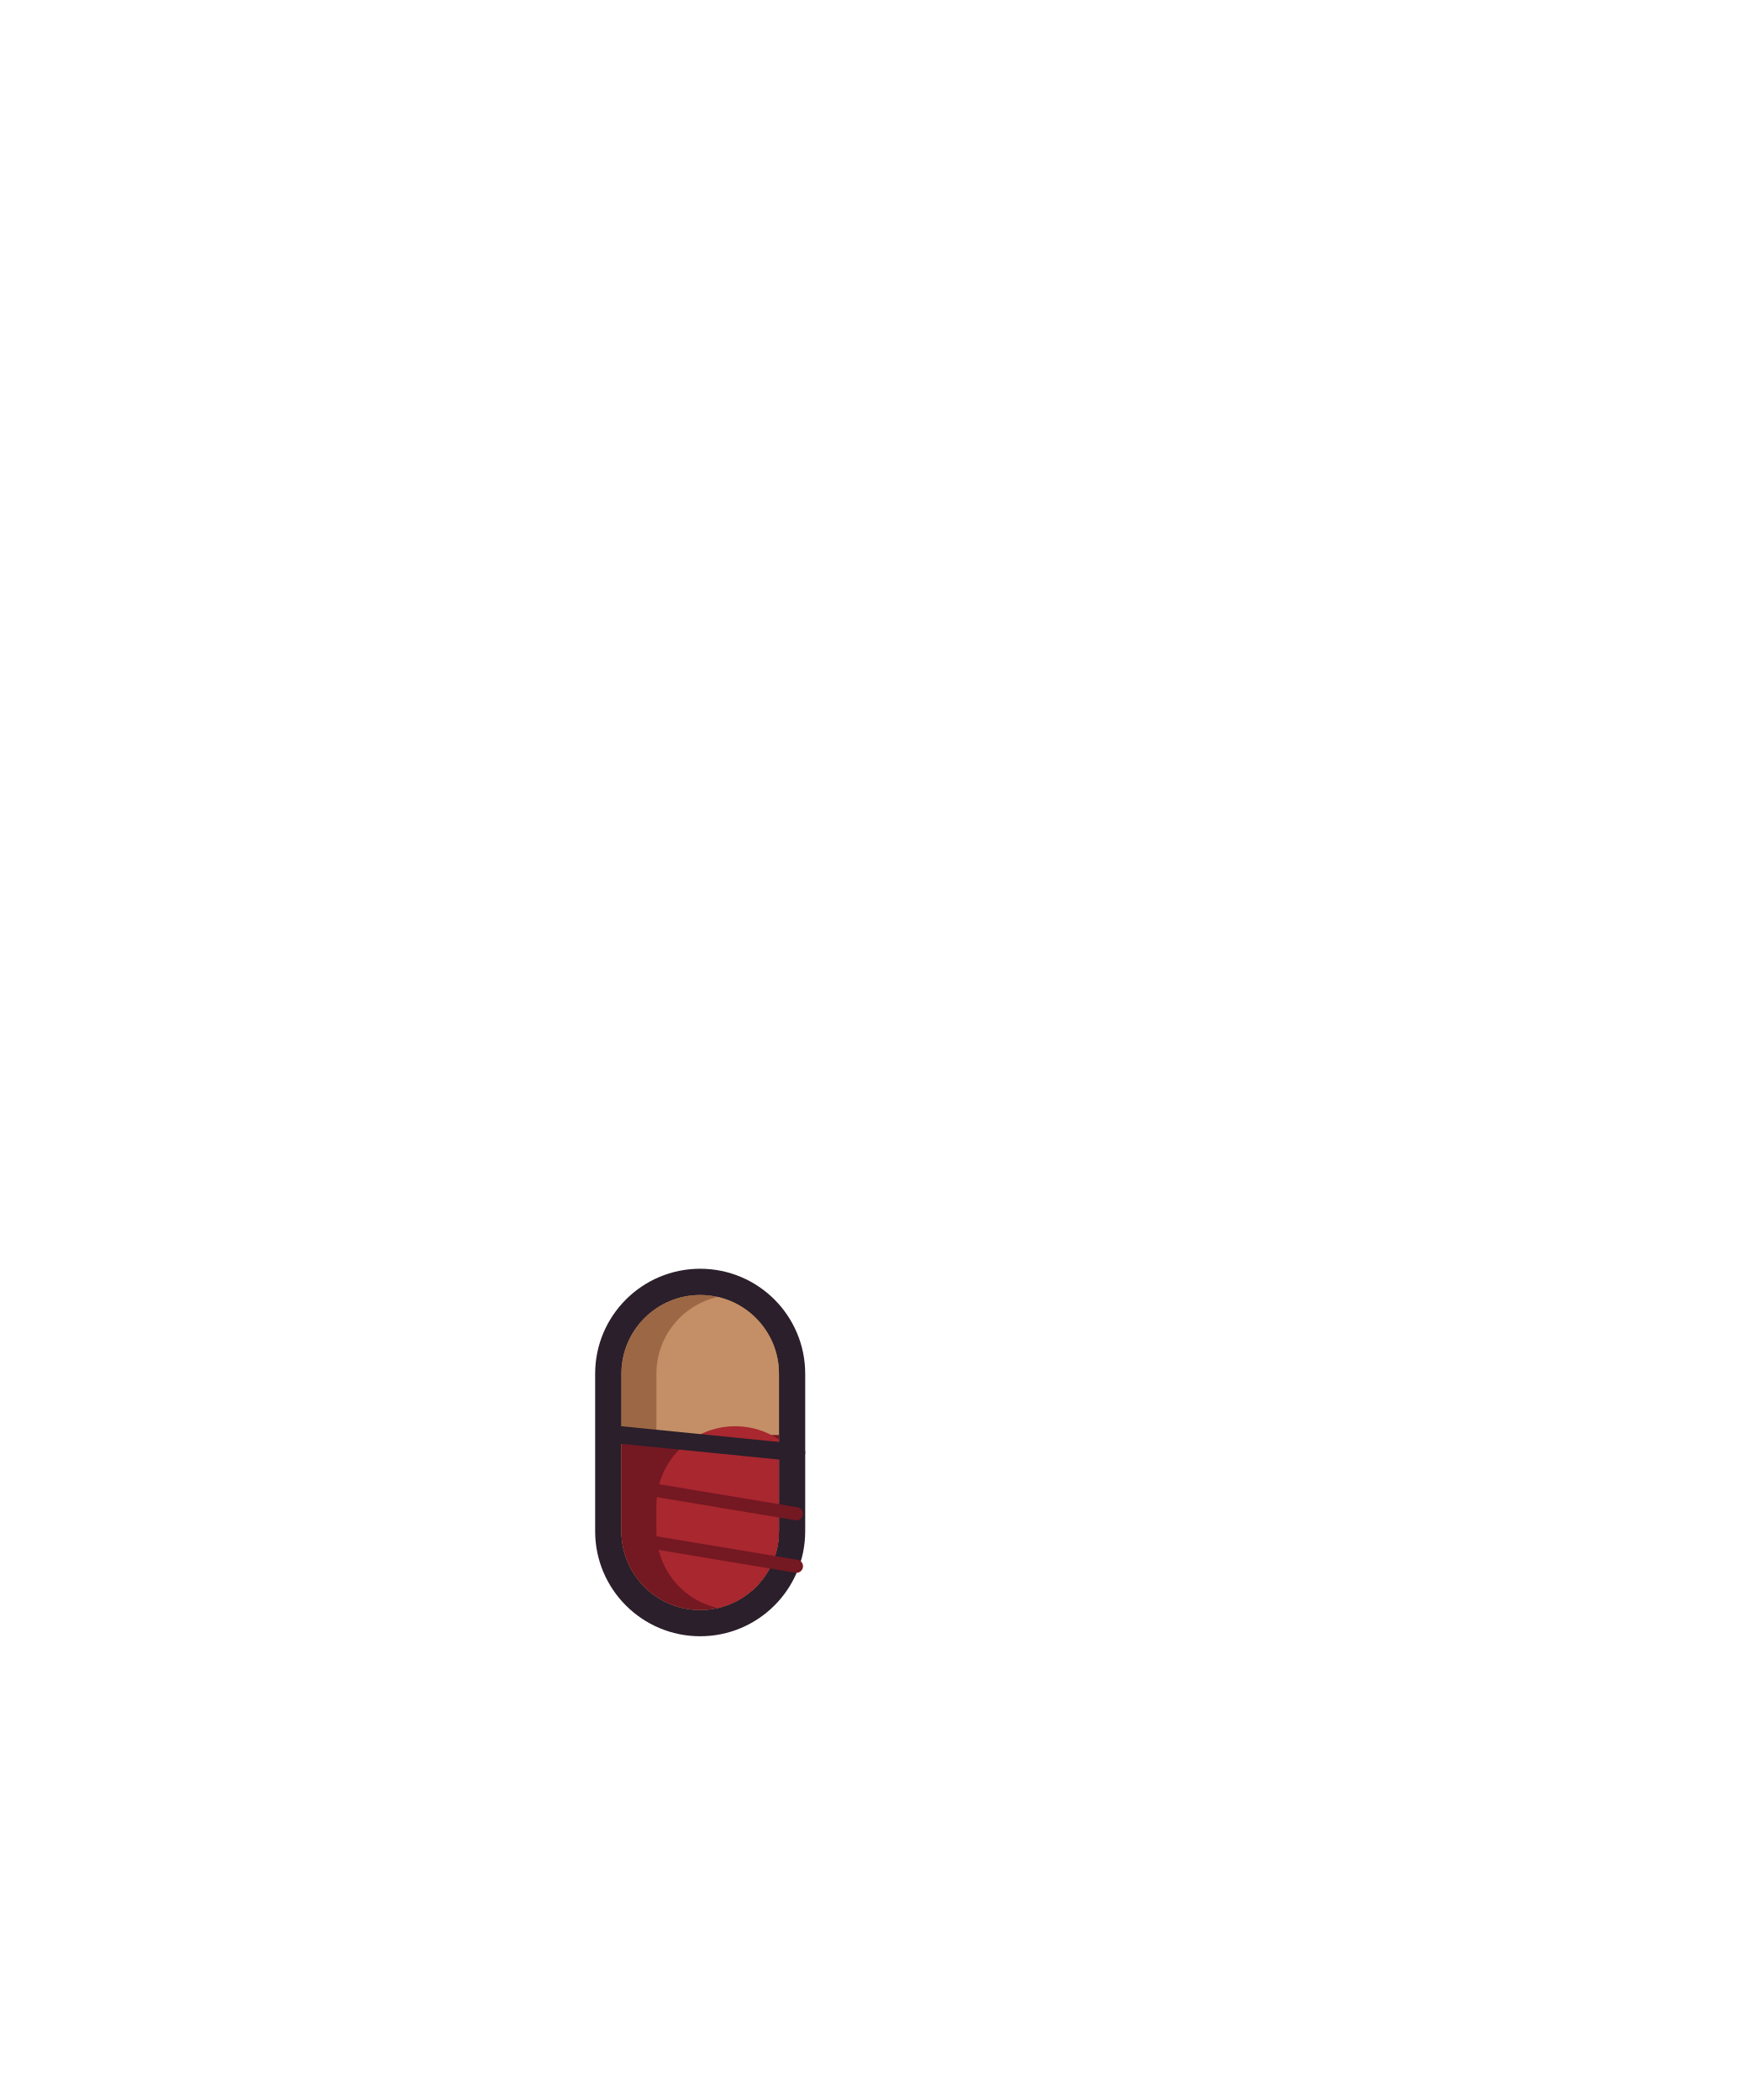
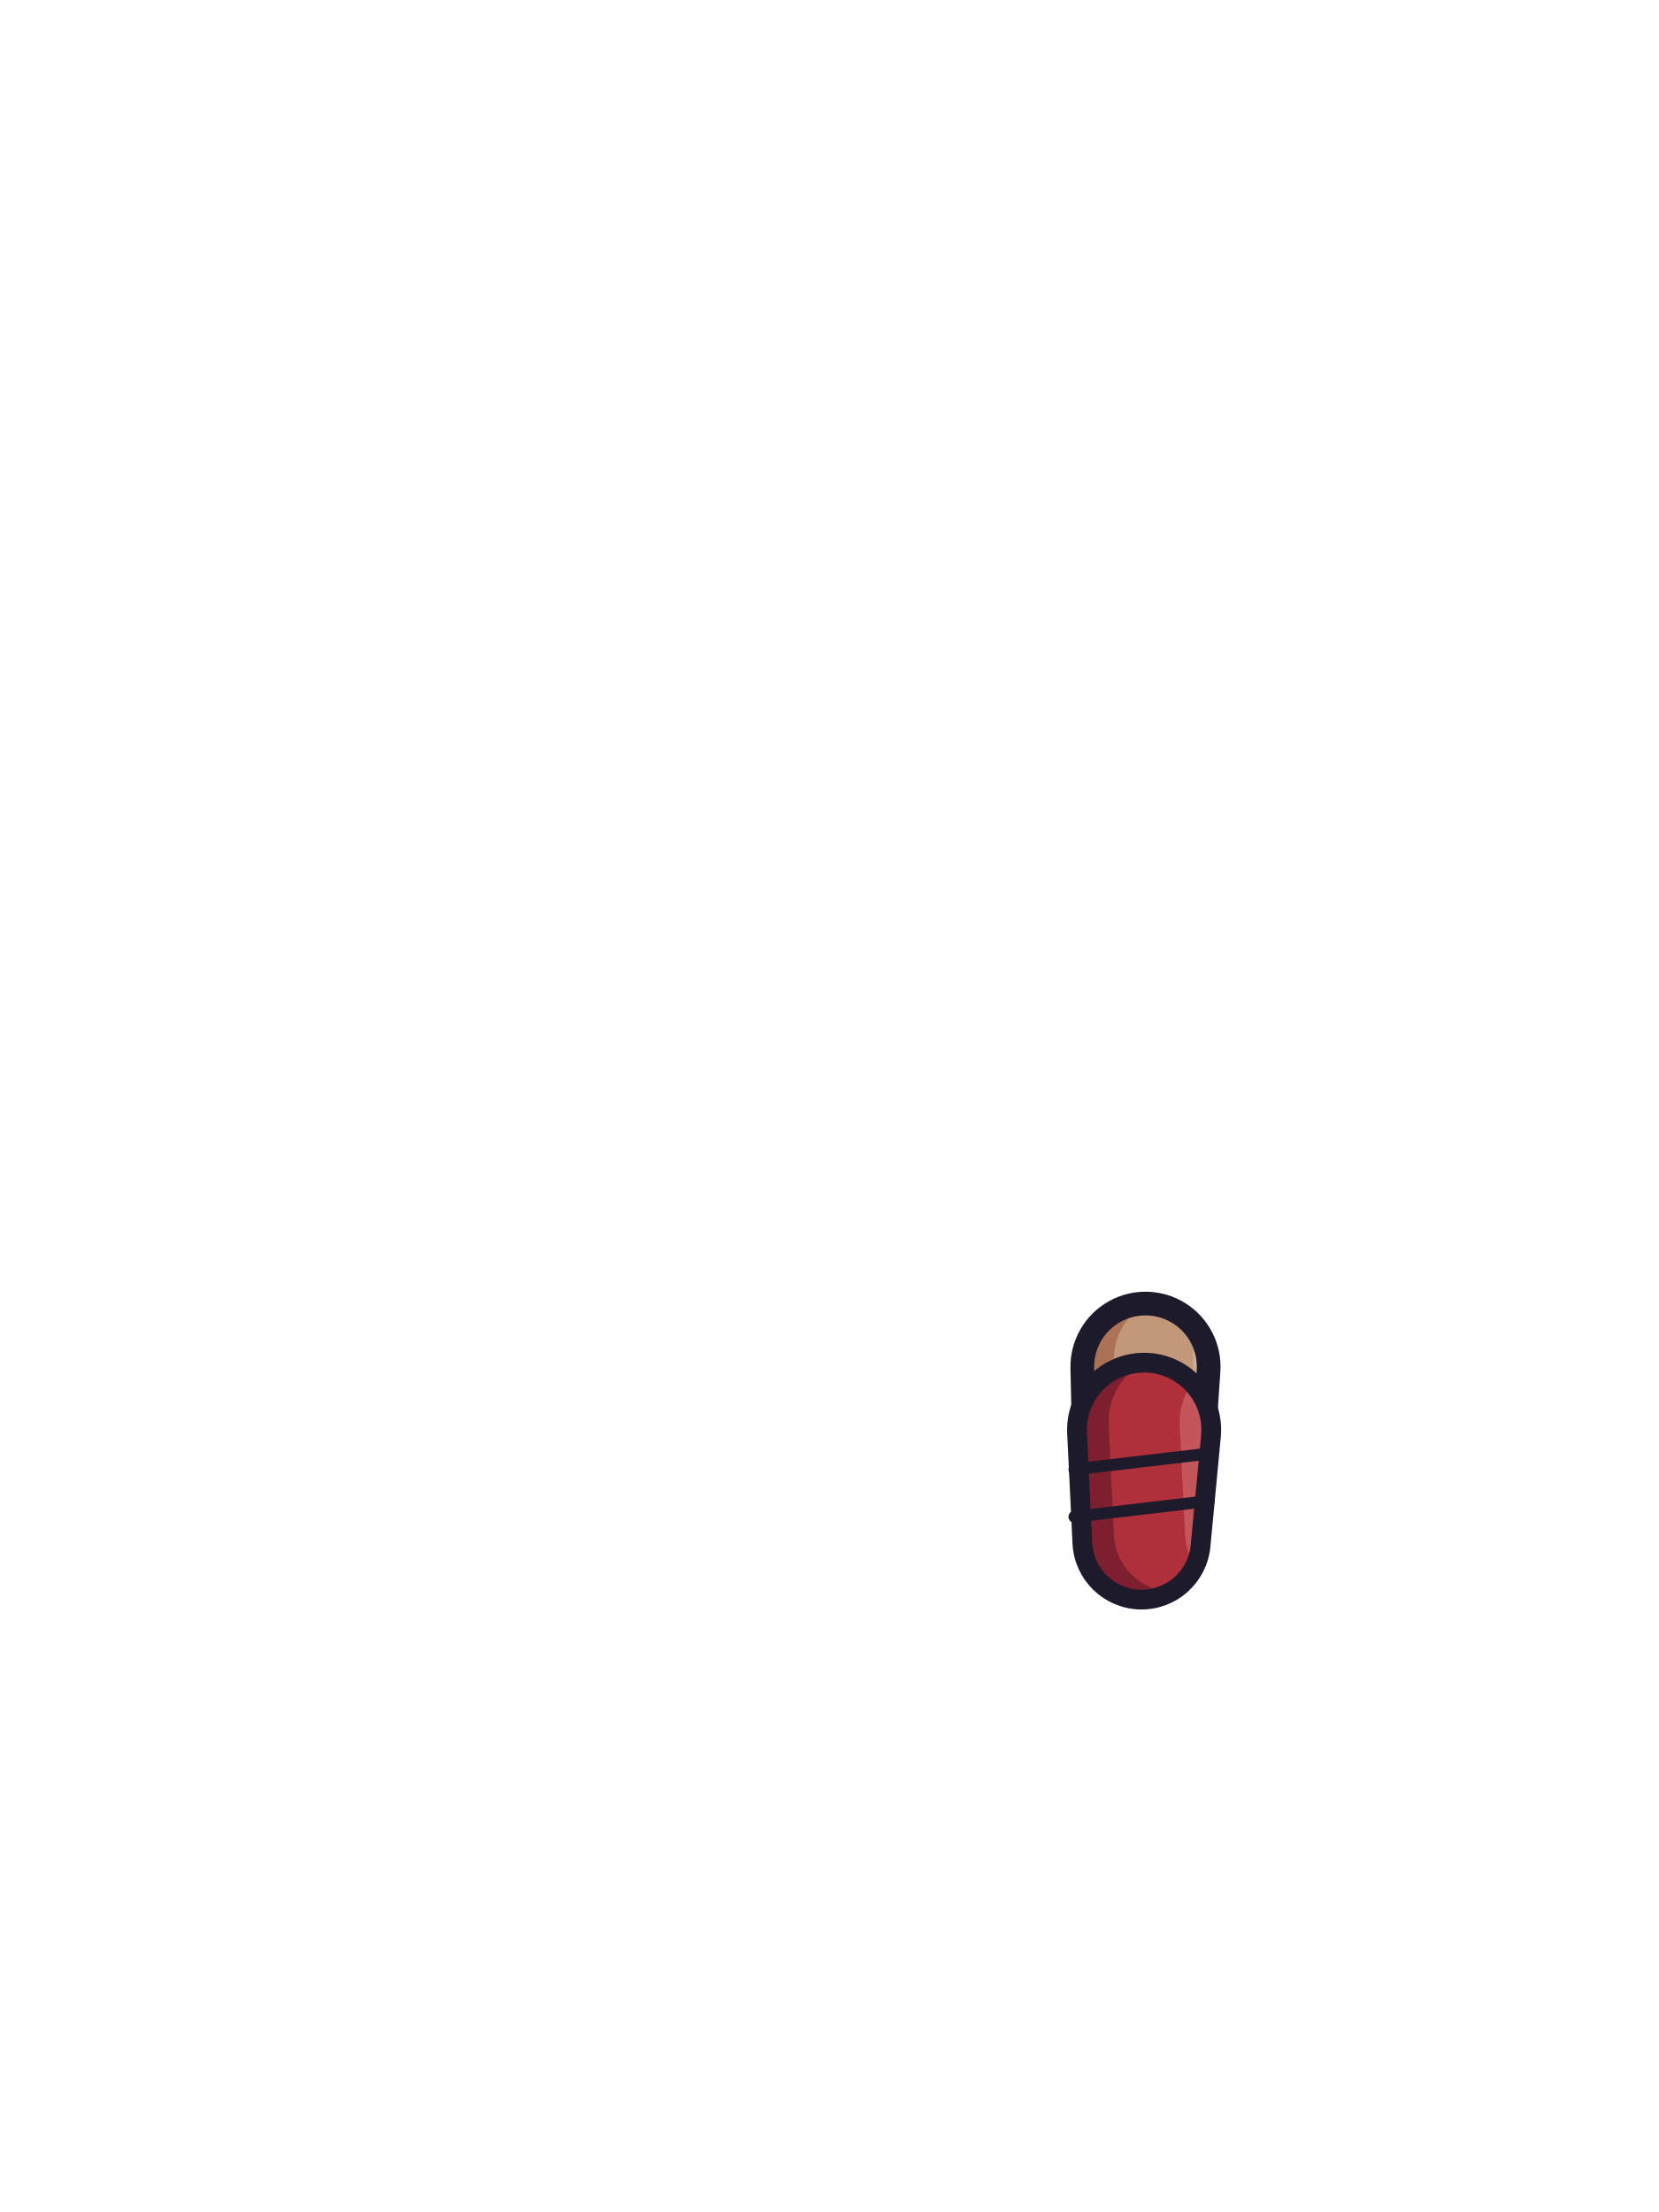
- <svg xmlns="http://www.w3.org/2000/svg" width="200" height="240" viewBox="0 0 200 240">
-   <path d="M71.00,157.00 L71.00,175.00 A9.0,9.0 0 0 0 89.00,175.00 L89.00,157.00 A9.0,9.0 0 0 0 71.00,157.00 Z" fill="#2a1f2b" stroke="#2a1f2b" stroke-width="6.0" stroke-linejoin="round" />
-   <path d="M71.00,157.00 L71.00,175.00 A9.0,9.0 0 0 0 89.00,175.00 L89.00,157.00 A9.0,9.0 0 0 0 71.00,157.00 Z" fill="#c48f66" />
-   <clipPath id="arm_back_lower_clip">
-     <path d="M71.00,157.00 L71.00,175.00 A9.0,9.0 0 0 0 89.00,175.00 L89.00,157.00 A9.0,9.0 0 0 0 71.00,157.00 Z" />
-   </clipPath>
-   <g clip-path="url(#arm_back_lower_clip)">
-     <rect x="0" y="0" width="200" height="240" fill="#9c6745" />
-     <path d="M75.00,157.00 L75.00,175.00 A9.0,9.0 0 0 0 93.00,175.00 L93.00,157.00 A9.0,9.0 0 0 0 75.00,157.00 Z" fill="#c48f66" />
-     <rect x="0" y="164" width="200" height="60" fill="#741822" />
-     <path d="M75.00,172.00 L75.00,175.00 A9.0,9.0 0 0 0 93.00,175.00 L93.00,172.00 A9.0,9.0 0 0 0 75.00,172.00 Z" fill="#a9272f" />
+ <svg xmlns="http://www.w3.org/2000/svg" width="126" height="168" viewBox="0 0 420 560">
+   <defs>
+     <clipPath id="arm_back_lower_1">
+       <path d="M274.00,346.36 L275.00,390.32 A14,14 0 0 0 302.97,390.95 L305.96,347.09 A16,16 0 1 0 274.00,346.36 Z" />
+     </clipPath>
+     <clipPath id="arm_back_lower_2">
+       <path d="M272.67,362.82 L274.02,390.72 A15,15 0 0 0 303.93,391.42 L306.57,363.61 A17,17 0 1 0 272.67,362.82 Z" />
+     </clipPath>
+   </defs>
+   <path d="M274.00,346.36 L275.00,390.32 A14,14 0 0 0 302.97,390.95 L305.96,347.09 A16,16 0 1 0 274.00,346.36 Z" fill="#f2bb8e" />
+   <g clip-path="url(#arm_back_lower_1)">
+     <path d="M0,0 H420 V560 H0 Z" fill="#d68a62" opacity="1" />
+     <path d="M282.00,344.36 L283.00,388.32 A14.0,14.0 0 0 0 310.97,388.95 L313.96,345.09 A16.0,16.0 0 1 0 282.00,344.36 Z" fill="#f2bb8e" opacity="1" />
+     <path d="M302.00,344.36 L303.00,388.32 A14.0,14.0 0 0 0 330.97,388.95 L333.96,345.09 A16.0,16.0 0 1 0 302.00,344.36 Z" fill="#ffdcbc" opacity="0.75" />
+     <path d="M0,0 H420 V560 H0 Z" fill="#1d1a2b" opacity="0.22" />
  </g>
-   <path d="M71,164 L91,166" fill="none" stroke="#2a1f2b" stroke-width="2.0" stroke-linecap="round" stroke-linejoin="round" />
-   <path d="M73,170 L91,173" fill="none" stroke="#741822" stroke-width="1.5" stroke-linecap="round" stroke-linejoin="round" />
-   <path d="M73,176 L91,179" fill="none" stroke="#741822" stroke-width="1.5" stroke-linecap="round" stroke-linejoin="round" />
+   <path d="M274.00,346.36 L275.00,390.32 A14,14 0 0 0 302.97,390.95 L305.96,347.09 A16,16 0 1 0 274.00,346.36 Z" fill="none" stroke="#1d1a2b" stroke-width="6.0" stroke-linejoin="round" />
+   <path d="M272.67,362.82 L274.02,390.72 A15,15 0 0 0 303.93,391.42 L306.57,363.61 A17,17 0 1 0 272.67,362.82 Z" fill="#d9343f" />
+   <g clip-path="url(#arm_back_lower_2)">
+     <path d="M0,0 H420 V560 H0 Z" fill="#99202f" opacity="1" />
+     <path d="M280.67,360.82 L282.02,388.72 A15.0,15.0 0 0 0 311.93,389.42 L314.57,361.61 A17.0,17.0 0 1 0 280.67,360.82 Z" fill="#d9343f" opacity="1" />
+     <path d="M298.67,360.82 L300.02,388.72 A15.0,15.0 0 0 0 329.93,389.42 L332.57,361.61 A17.0,17.0 0 1 0 298.67,360.82 Z" fill="#ff7a7a" opacity="0.7" />
+     <path d="M0,0 H420 V560 H0 Z" fill="#1d1a2b" opacity="0.22" />
+   </g>
+   <path d="M272.67,362.82 L274.02,390.72 A15,15 0 0 0 303.93,391.42 L306.57,363.61 A17,17 0 1 0 272.67,362.82 Z" fill="none" stroke="#1d1a2b" stroke-width="5" stroke-linejoin="round" />
+   <path d="M272,372 L306,368" fill="none" stroke="#1d1a2b" stroke-width="3.0" stroke-linecap="round" stroke-linejoin="round" />
+   <path d="M272,384 L306,380" fill="none" stroke="#1d1a2b" stroke-width="3.0" stroke-linecap="round" stroke-linejoin="round" />
</svg>
